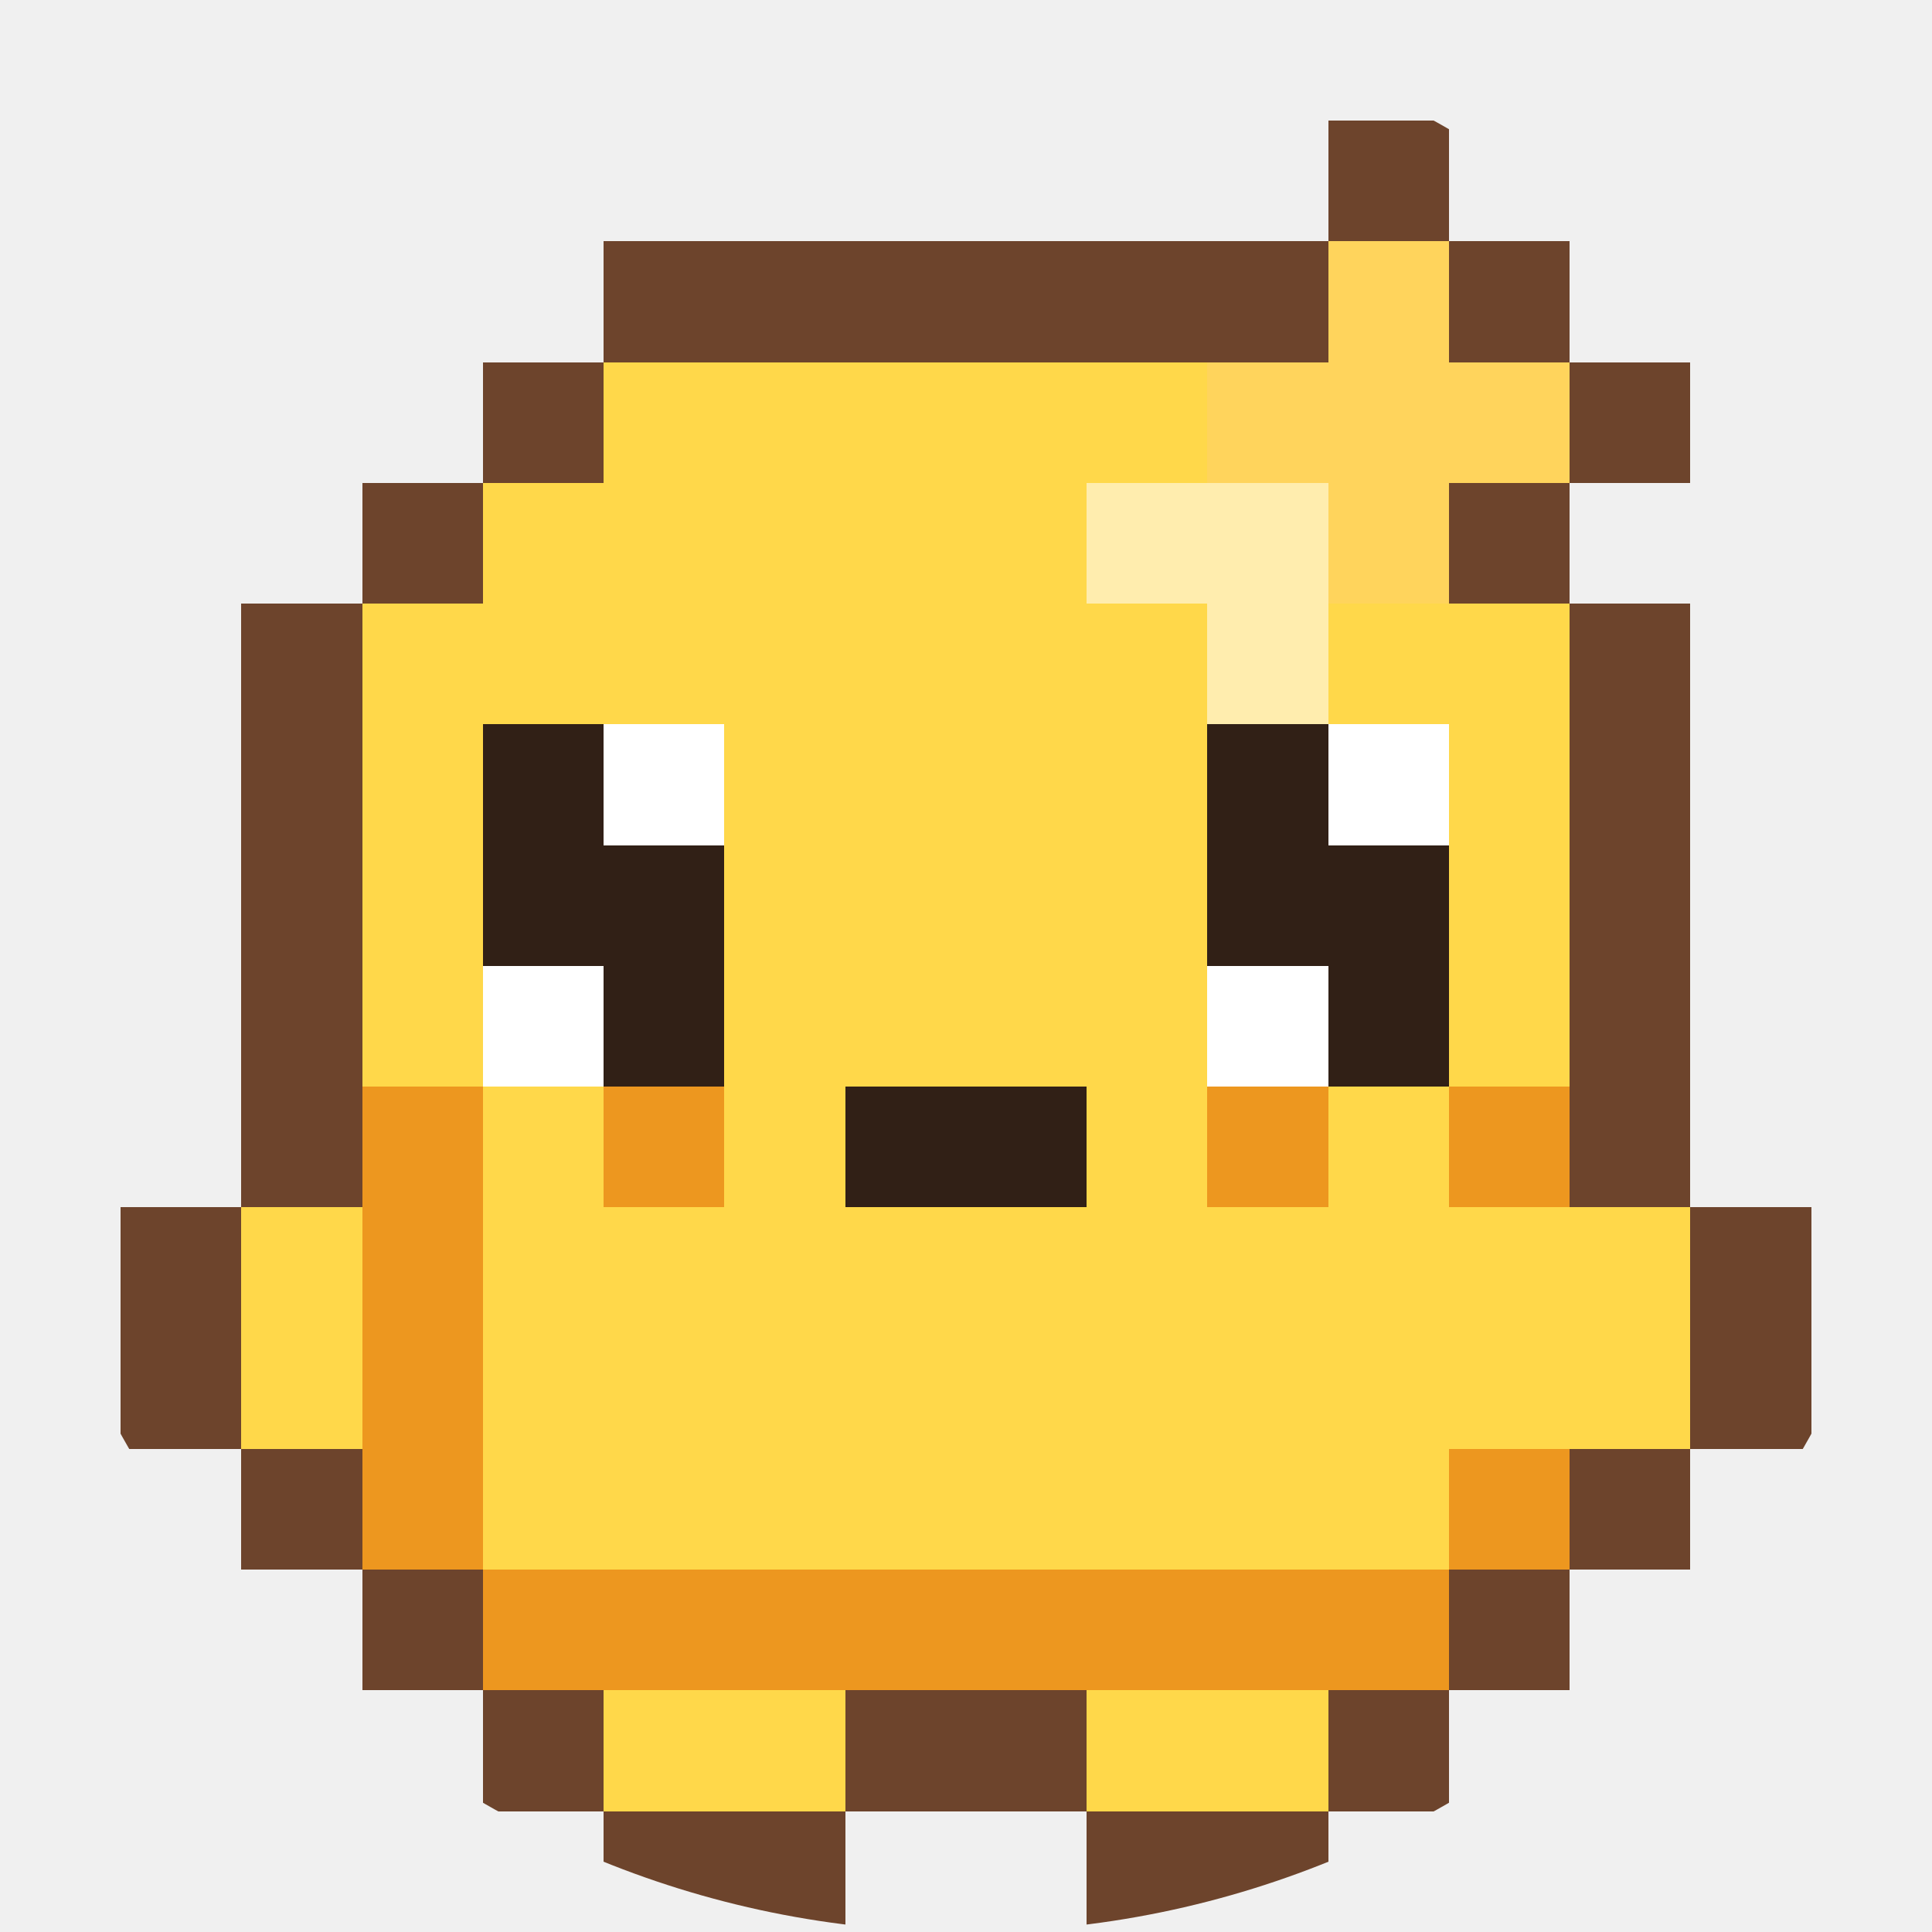
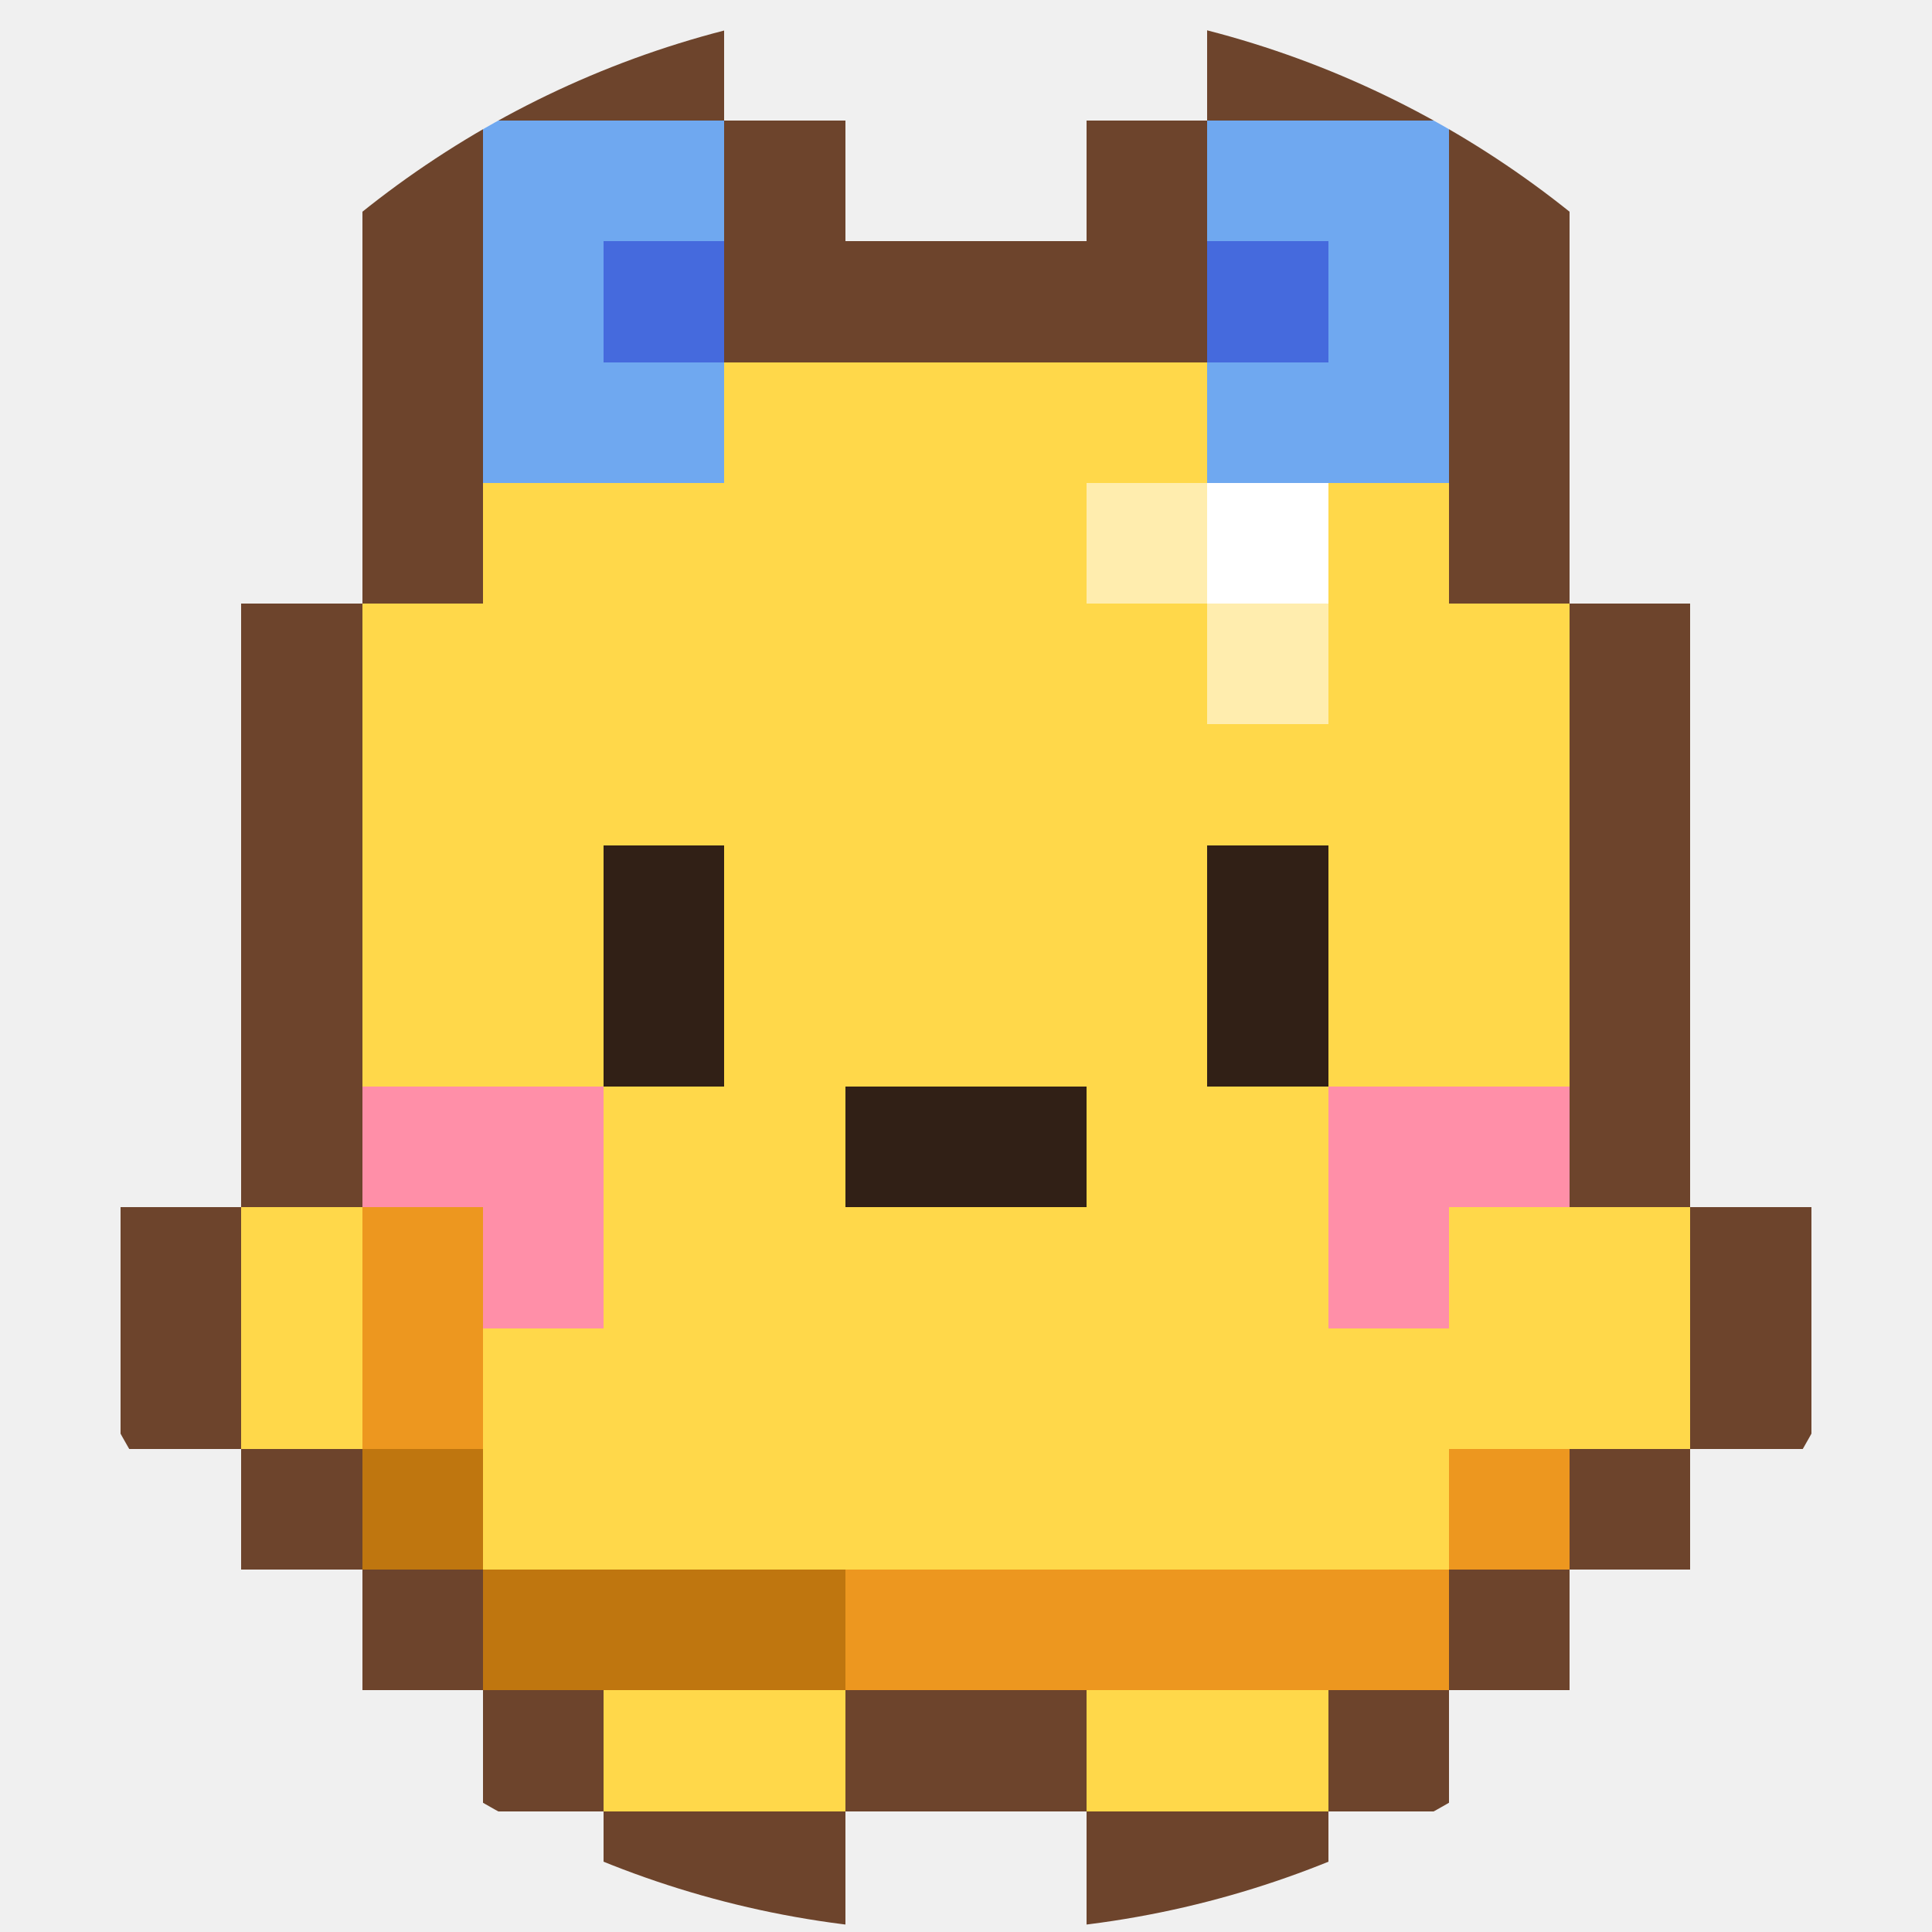
<svg xmlns="http://www.w3.org/2000/svg" width="128" height="128" viewBox="0 0 128 128" shape-rendering="crispEdges" role="presentation" aria-hidden="true">
  <defs>
    <clipPath id="clip">
      <circle cx="64" cy="64" r="64" />
    </clipPath>
  </defs>
  <g clip-path="url(#clip)">
-     <rect x="88" y="8" width="8" height="8" fill="#6D442C" />
-     <rect x="40" y="16" width="48" height="8" fill="#6D442C" />
-     <rect x="88" y="16" width="8" height="8" fill="#FFD45C" />
+     <rect x="32" y="0" width="16" height="8" fill="#6D442C" />
+     <rect x="80" y="0" width="16" height="8" fill="#6D442C" />
+     <rect x="24" y="8" width="8" height="8" fill="#6D442C" />
+     <rect x="32" y="8" width="16" height="8" fill="#6FA8F0" />
+     <rect x="48" y="8" width="8" height="8" fill="#6D442C" />
+     <rect x="72" y="8" width="8" height="8" fill="#6D442C" />
+     <rect x="80" y="8" width="16" height="8" fill="#6FA8F0" />
+     <rect x="96" y="8" width="8" height="8" fill="#6D442C" />
+     <rect x="24" y="16" width="8" height="8" fill="#6D442C" />
+     <rect x="32" y="16" width="8" height="8" fill="#6FA8F0" />
+     <rect x="40" y="16" width="8" height="8" fill="#456ADD" />
+     <rect x="48" y="16" width="32" height="8" fill="#6D442C" />
+     <rect x="80" y="16" width="8" height="8" fill="#456ADD" />
+     <rect x="88" y="16" width="8" height="8" fill="#6FA8F0" />
    <rect x="96" y="16" width="8" height="8" fill="#6D442C" />
-     <rect x="32" y="24" width="8" height="8" fill="#6D442C" />
-     <rect x="40" y="24" width="40" height="8" fill="#FFD84A" />
-     <rect x="80" y="24" width="24" height="8" fill="#FFD45C" />
-     <rect x="104" y="24" width="8" height="8" fill="#6D442C" />
+     <rect x="24" y="24" width="8" height="8" fill="#6D442C" />
+     <rect x="32" y="24" width="16" height="8" fill="#6FA8F0" />
+     <rect x="48" y="24" width="32" height="8" fill="#FFD84A" />
+     <rect x="80" y="24" width="16" height="8" fill="#6FA8F0" />
+     <rect x="96" y="24" width="8" height="8" fill="#6D442C" />
    <rect x="24" y="32" width="8" height="8" fill="#6D442C" />
    <rect x="32" y="32" width="40" height="8" fill="#FFD84A" />
-     <rect x="72" y="32" width="16" height="8" fill="#FFEDAE" />
-     <rect x="88" y="32" width="8" height="8" fill="#FFD45C" />
+     <rect x="72" y="32" width="8" height="8" fill="#FFEDAE" />
+     <rect x="80" y="32" width="8" height="8" fill="#FFFFFF" />
+     <rect x="88" y="32" width="8" height="8" fill="#FFD84A" />
    <rect x="96" y="32" width="8" height="8" fill="#6D442C" />
    <rect x="16" y="40" width="8" height="8" fill="#6D442C" />
    <rect x="24" y="40" width="56" height="8" fill="#FFD84A" />
    <rect x="80" y="40" width="8" height="8" fill="#FFEDAE" />
    <rect x="88" y="40" width="16" height="8" fill="#FFD84A" />
    <rect x="104" y="40" width="8" height="8" fill="#6D442C" />
    <rect x="16" y="48" width="8" height="8" fill="#6D442C" />
-     <rect x="24" y="48" width="8" height="8" fill="#FFD84A" />
-     <rect x="32" y="48" width="8" height="8" fill="#312016" />
-     <rect x="40" y="48" width="8" height="8" fill="#FFFFFF" />
-     <rect x="48" y="48" width="32" height="8" fill="#FFD84A" />
-     <rect x="80" y="48" width="8" height="8" fill="#312016" />
-     <rect x="88" y="48" width="8" height="8" fill="#FFFFFF" />
-     <rect x="96" y="48" width="8" height="8" fill="#FFD84A" />
+     <rect x="24" y="48" width="80" height="8" fill="#FFD84A" />
    <rect x="104" y="48" width="8" height="8" fill="#6D442C" />
    <rect x="16" y="56" width="8" height="8" fill="#6D442C" />
-     <rect x="24" y="56" width="8" height="8" fill="#FFD84A" />
-     <rect x="32" y="56" width="16" height="8" fill="#312016" />
+     <rect x="24" y="56" width="16" height="8" fill="#FFD84A" />
+     <rect x="40" y="56" width="8" height="8" fill="#312016" />
    <rect x="48" y="56" width="32" height="8" fill="#FFD84A" />
-     <rect x="80" y="56" width="16" height="8" fill="#312016" />
-     <rect x="96" y="56" width="8" height="8" fill="#FFD84A" />
+     <rect x="80" y="56" width="8" height="8" fill="#312016" />
+     <rect x="88" y="56" width="16" height="8" fill="#FFD84A" />
    <rect x="104" y="56" width="8" height="8" fill="#6D442C" />
    <rect x="16" y="64" width="8" height="8" fill="#6D442C" />
-     <rect x="24" y="64" width="8" height="8" fill="#FFD84A" />
-     <rect x="32" y="64" width="8" height="8" fill="#FFFFFF" />
+     <rect x="24" y="64" width="16" height="8" fill="#FFD84A" />
    <rect x="40" y="64" width="8" height="8" fill="#312016" />
    <rect x="48" y="64" width="32" height="8" fill="#FFD84A" />
-     <rect x="80" y="64" width="8" height="8" fill="#FFFFFF" />
-     <rect x="88" y="64" width="8" height="8" fill="#312016" />
-     <rect x="96" y="64" width="8" height="8" fill="#FFD84A" />
+     <rect x="80" y="64" width="8" height="8" fill="#312016" />
+     <rect x="88" y="64" width="16" height="8" fill="#FFD84A" />
    <rect x="104" y="64" width="8" height="8" fill="#6D442C" />
    <rect x="16" y="72" width="8" height="8" fill="#6D442C" />
-     <rect x="24" y="72" width="8" height="8" fill="#ED971F" />
-     <rect x="32" y="72" width="8" height="8" fill="#FFD84A" />
-     <rect x="40" y="72" width="8" height="8" fill="#ED971F" />
-     <rect x="48" y="72" width="8" height="8" fill="#FFD84A" />
+     <rect x="24" y="72" width="16" height="8" fill="#FF8FA8" />
+     <rect x="40" y="72" width="16" height="8" fill="#FFD84A" />
    <rect x="56" y="72" width="16" height="8" fill="#312016" />
-     <rect x="72" y="72" width="8" height="8" fill="#FFD84A" />
-     <rect x="80" y="72" width="8" height="8" fill="#ED971F" />
-     <rect x="88" y="72" width="8" height="8" fill="#FFD84A" />
-     <rect x="96" y="72" width="8" height="8" fill="#ED971F" />
+     <rect x="72" y="72" width="16" height="8" fill="#FFD84A" />
+     <rect x="88" y="72" width="16" height="8" fill="#FF8FA8" />
    <rect x="104" y="72" width="8" height="8" fill="#6D442C" />
    <rect x="8" y="80" width="8" height="8" fill="#6D442C" />
    <rect x="16" y="80" width="8" height="8" fill="#FFD84A" />
    <rect x="24" y="80" width="8" height="8" fill="#ED971F" />
-     <rect x="32" y="80" width="80" height="8" fill="#FFD84A" />
+     <rect x="32" y="80" width="8" height="8" fill="#FF8FA8" />
+     <rect x="40" y="80" width="48" height="8" fill="#FFD84A" />
+     <rect x="88" y="80" width="8" height="8" fill="#FF8FA8" />
+     <rect x="96" y="80" width="16" height="8" fill="#FFD84A" />
    <rect x="112" y="80" width="8" height="8" fill="#6D442C" />
    <rect x="8" y="88" width="8" height="8" fill="#6D442C" />
    <rect x="16" y="88" width="8" height="8" fill="#FFD84A" />
    <rect x="24" y="88" width="8" height="8" fill="#ED971F" />
    <rect x="32" y="88" width="80" height="8" fill="#FFD84A" />
    <rect x="112" y="88" width="8" height="8" fill="#6D442C" />
    <rect x="16" y="96" width="8" height="8" fill="#6D442C" />
-     <rect x="24" y="96" width="8" height="8" fill="#ED971F" />
+     <rect x="24" y="96" width="8" height="8" fill="#BF760F" />
    <rect x="32" y="96" width="64" height="8" fill="#FFD84A" />
    <rect x="96" y="96" width="8" height="8" fill="#ED971F" />
    <rect x="104" y="96" width="8" height="8" fill="#6D442C" />
    <rect x="24" y="104" width="8" height="8" fill="#6D442C" />
-     <rect x="32" y="104" width="64" height="8" fill="#ED971F" />
+     <rect x="32" y="104" width="24" height="8" fill="#BF760F" />
+     <rect x="56" y="104" width="40" height="8" fill="#ED971F" />
    <rect x="96" y="104" width="8" height="8" fill="#6D442C" />
    <rect x="32" y="112" width="8" height="8" fill="#6D442C" />
    <rect x="40" y="112" width="16" height="8" fill="#FFD84A" />
    <rect x="56" y="112" width="16" height="8" fill="#6D442C" />
    <rect x="72" y="112" width="16" height="8" fill="#FFD84A" />
    <rect x="88" y="112" width="8" height="8" fill="#6D442C" />
    <rect x="40" y="120" width="16" height="8" fill="#6D442C" />
    <rect x="72" y="120" width="16" height="8" fill="#6D442C" />
  </g>
</svg>
